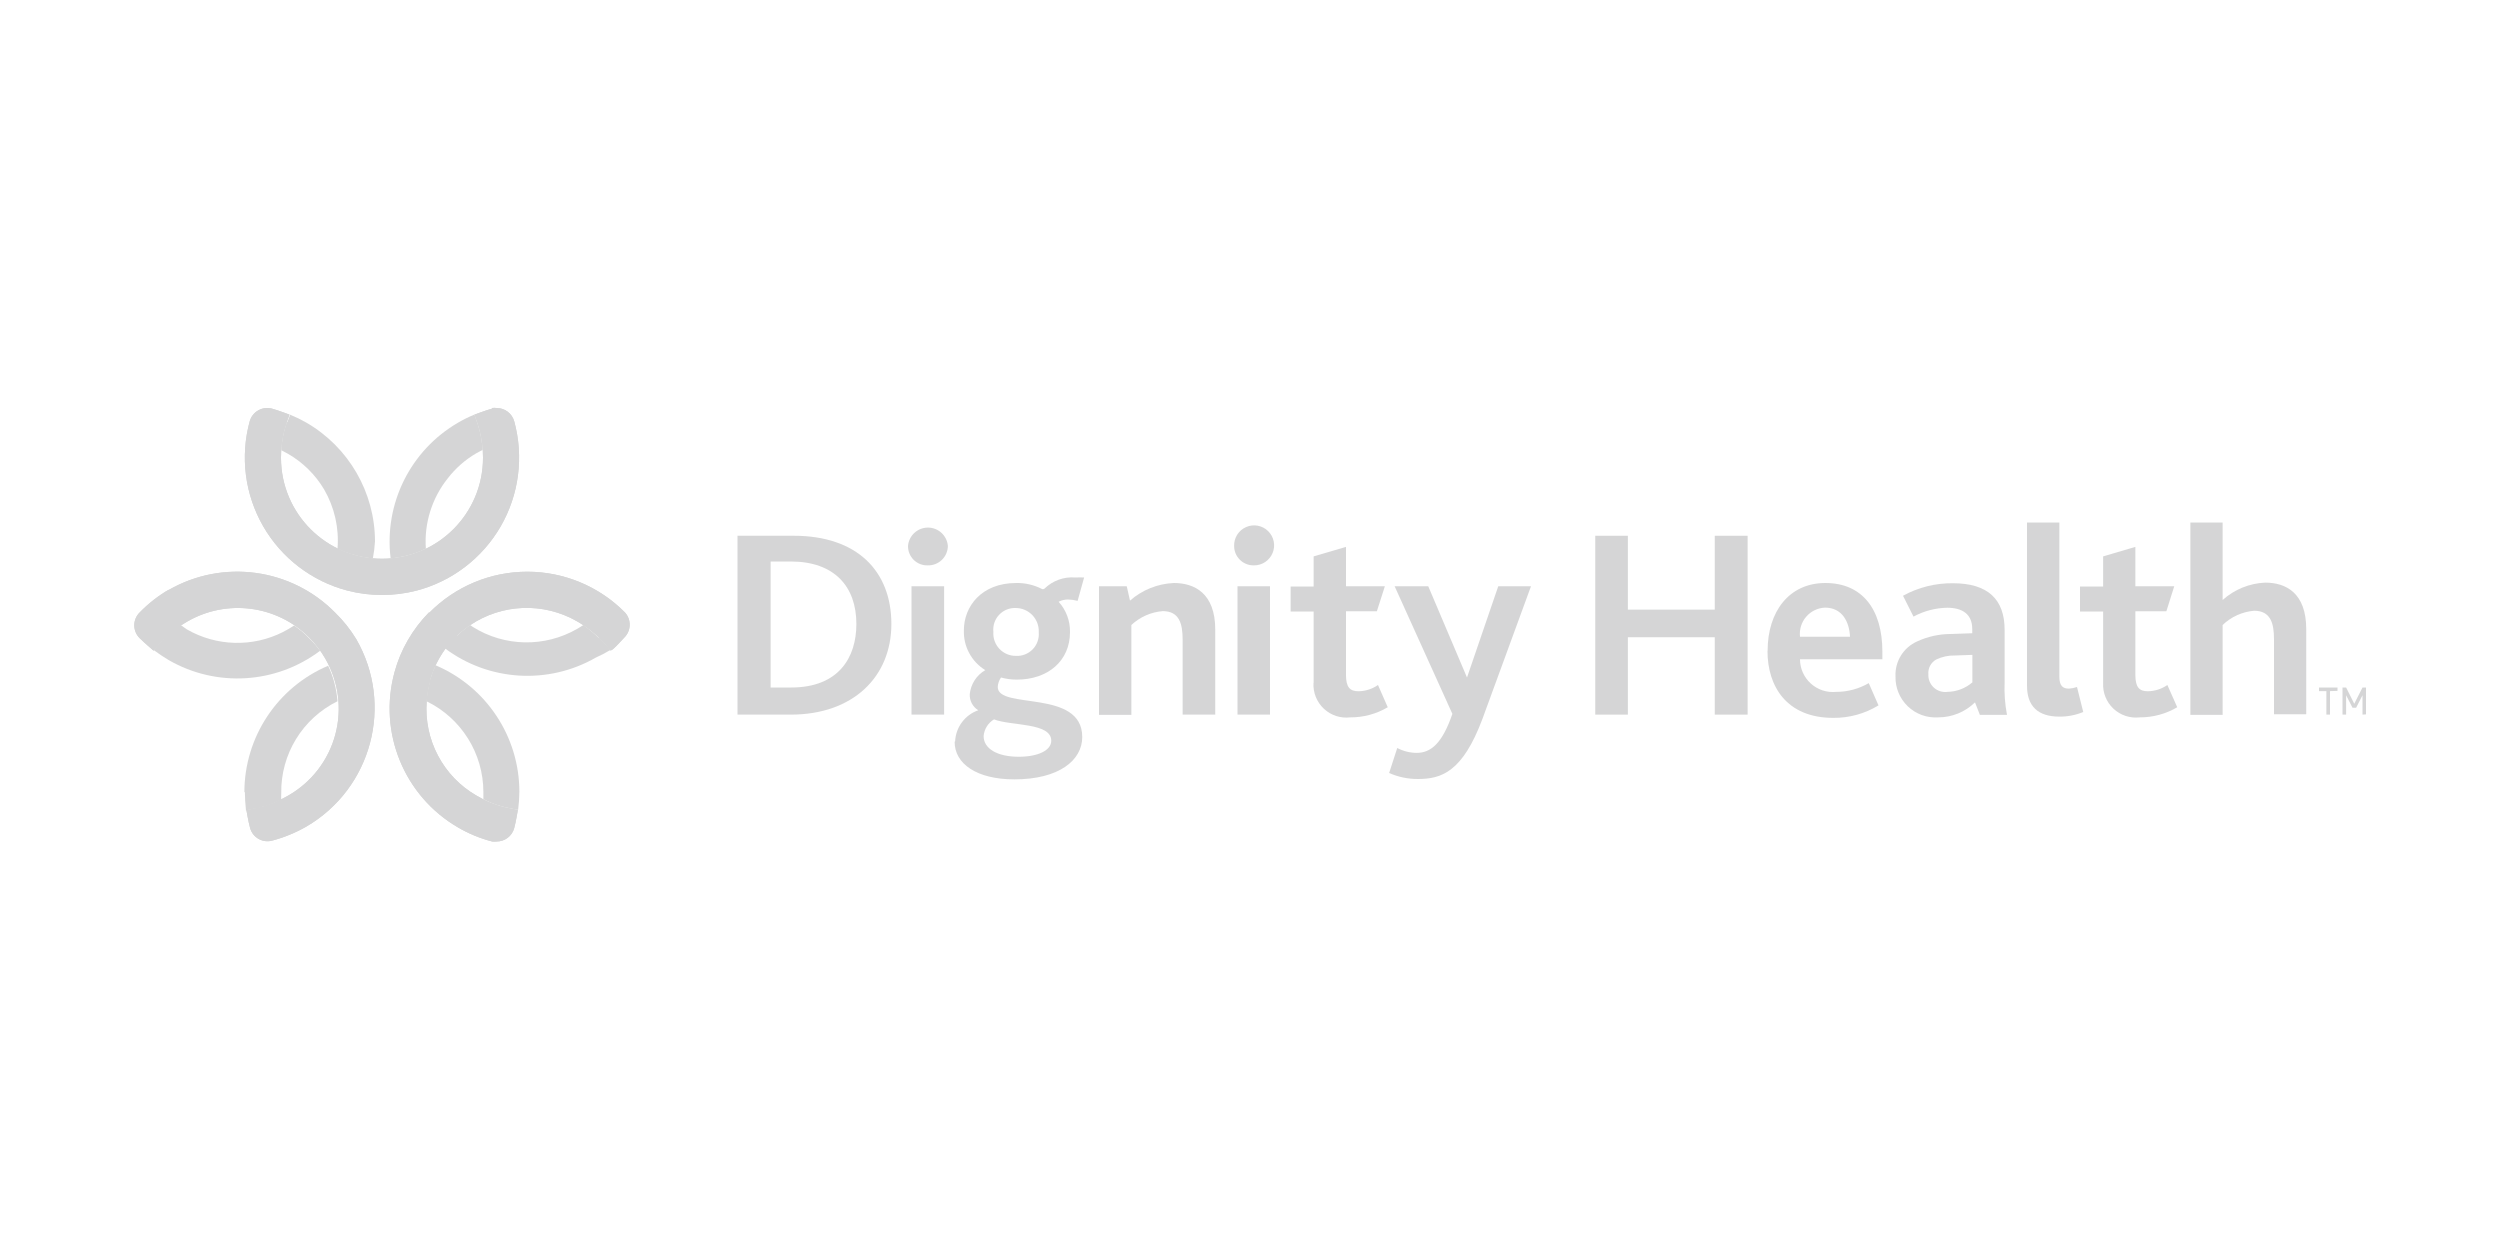
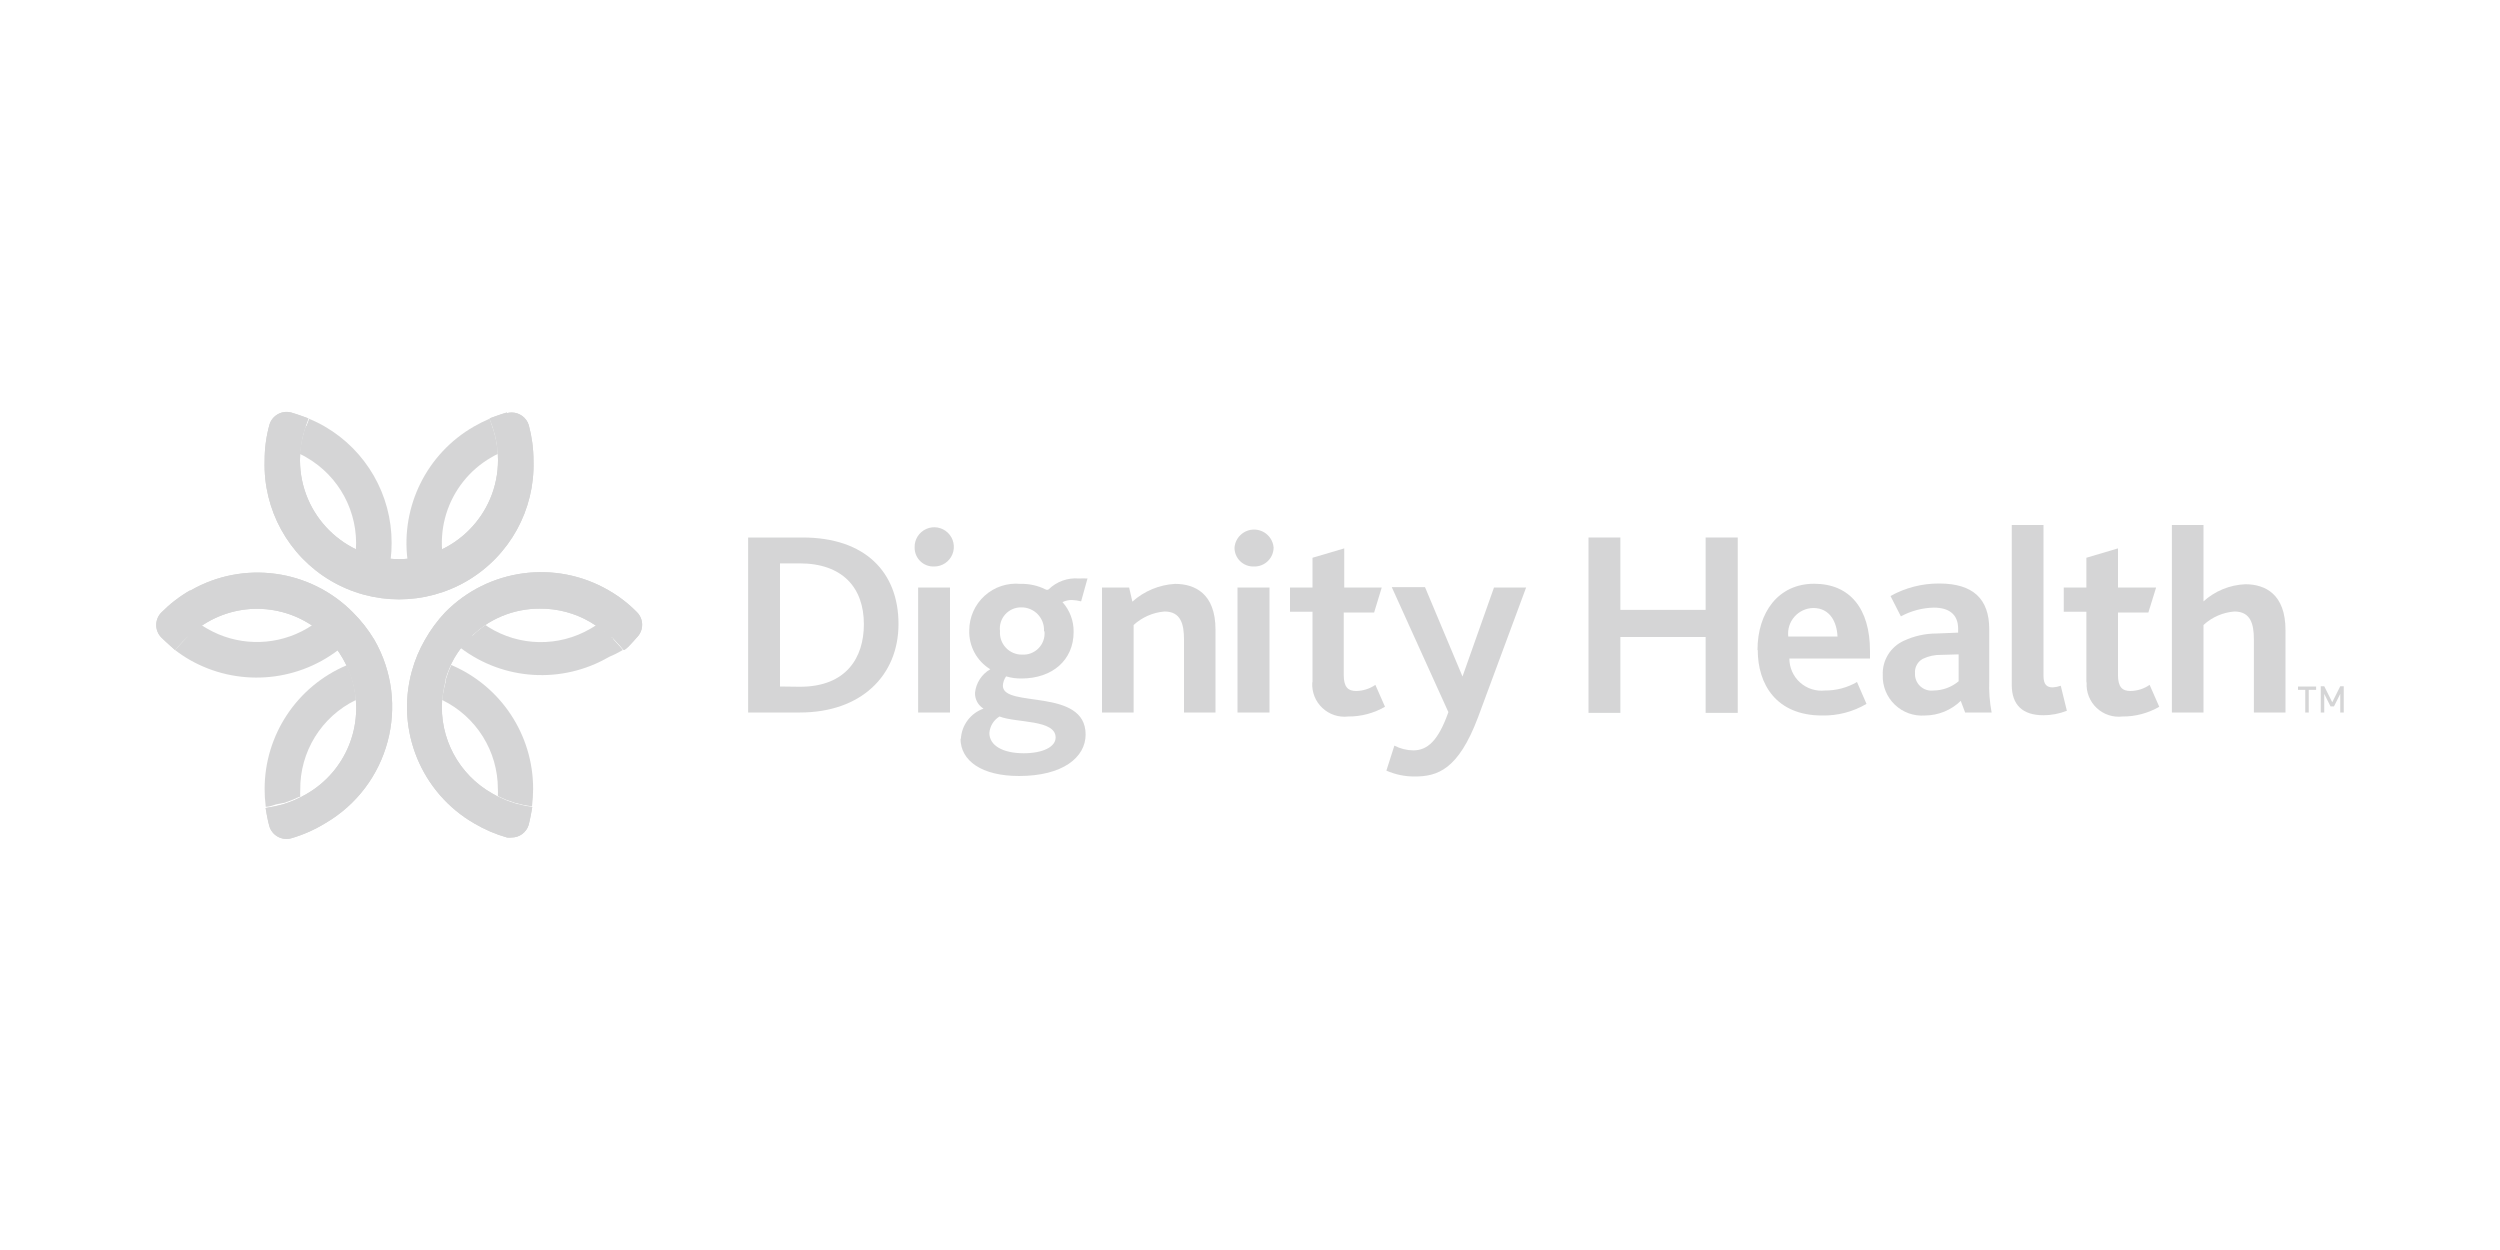
<svg xmlns="http://www.w3.org/2000/svg" id="Layer_1" data-name="Layer 1" viewBox="0 0 200 100">
  <defs>
    <style>.cls-1{fill:#58595b;}.cls-2{opacity:0.25;}.cls-3{clip-path:url(#clip-path);}.cls-4{clip-path:url(#clip-path-2);}.cls-5{clip-path:url(#clip-path-3);}</style>
    <clipPath id="clip-path">
-       <path class="cls-1" d="M48.83,52ZM34.31,49a11,11,0,0,0-1.68,2.21,10.67,10.67,0,0,0-1.07,2.57,11,11,0,0,0,5.09,12.42,10.61,10.61,0,0,0,2.72,1.12,1.49,1.49,0,0,0,.36,0,1.45,1.45,0,0,0,1.41-1.08c.13-.48.29-1.45.29-1.45h0s-.88-.15-1.4-.3h0c-.26-.08-.51-.17-.75-.26s-.43-.19-.63-.29l-.51-.28a8,8,0,0,1-4-7.58,7.09,7.09,0,0,1,.27-1.56.83.83,0,0,1,0-.15,8.09,8.09,0,0,1,.75-1.74,8.67,8.67,0,0,1,.53-.81h0a7.47,7.47,0,0,1,.69-.8,7.77,7.77,0,0,1,1.22-1,8.09,8.09,0,0,1,8.57-.31c.17.1.34.2.5.31a7.84,7.84,0,0,1,1.19.94l.06.06h0l.15.15c.33.34.65.72.75.85s.76-.63,1.11-1A1.45,1.45,0,0,0,50,49a11,11,0,0,0-15.64,0" />
+       <path class="cls-1" d="M49.83,52h0ZM35.6,49A11.3,11.3,0,0,0,34,51.18a10.6,10.6,0,0,0-1.05,2.51,10.76,10.76,0,0,0,5,12.19A11.1,11.1,0,0,0,40.56,67a1.49,1.49,0,0,0,.36,0A1.42,1.42,0,0,0,42.29,66c.13-.47.29-1.43.29-1.43h0a10.62,10.62,0,0,1-1.37-.29h0c-.26-.08-.5-.17-.74-.26l-.62-.28-.5-.28A7.91,7.91,0,0,1,35.37,56a9.06,9.06,0,0,1,.26-1.53c0-.05,0-.1,0-.14a7.79,7.79,0,0,1,.73-1.71,8.37,8.37,0,0,1,.53-.79h0a7.07,7.07,0,0,1,.67-.78,7.81,7.81,0,0,1,5.64-2.36,7.85,7.85,0,0,1,4,1.06l.48.3a7.66,7.66,0,0,1,1.18.93L49,51h0l.14.15c.32.33.64.71.74.83s.74-.61,1.08-1a1.42,1.42,0,0,0,0-2,10.52,10.52,0,0,0-2.28-1.76A10.77,10.77,0,0,0,35.6,49" />
    </clipPath>
    <clipPath id="clip-path-2">
-       <path class="cls-1" d="M13.49,47.18A10.94,10.94,0,0,0,11.17,49a1.44,1.44,0,0,0,0,2.05c.35.35,1.11,1,1.11,1a12.28,12.28,0,0,1,1-1.07,9.35,9.35,0,0,1,1.69-1.25A8.09,8.09,0,0,1,24.74,51,8.21,8.21,0,0,1,26,52.65a8,8,0,0,1-2.95,11,9.18,9.18,0,0,1-1.93.84c-.53.16-1.41.31-1.41.31s.17,1,.3,1.45a1.44,1.44,0,0,0,1.76,1,11.21,11.21,0,0,0,2.73-1.12,11,11,0,0,0,4-15A10.72,10.72,0,0,0,26.8,49a11,11,0,0,0-13.31-1.8" />
+       <path class="cls-1" d="M15.19,47.24A10.77,10.77,0,0,0,12.91,49a1.42,1.42,0,0,0,0,2c.34.34,1.09,1,1.09,1s.55-.67.94-1a8.6,8.6,0,0,1,1.66-1.23,7.9,7.9,0,0,1,9.6,1.3,7.69,7.69,0,0,1,1.22,1.6,8.15,8.15,0,0,1,.78,1.85,7.91,7.91,0,0,1-3.68,9,8.61,8.61,0,0,1-1.89.83,12.25,12.25,0,0,1-1.38.29s.16,1,.29,1.43a1.43,1.43,0,0,0,1.73,1A11.13,11.13,0,0,0,26,65.87a10.78,10.78,0,0,0,3.94-14.7A11.3,11.3,0,0,0,28.24,49a10.74,10.74,0,0,0-13-1.76" />
    </clipPath>
    <clipPath id="clip-path-3">
-       <path class="cls-1" d="M39.36,32.69c-.48.13-1.4.48-1.4.48s.31.82.44,1.36a9.24,9.24,0,0,1,.24,2.09,8.08,8.08,0,0,1-16.16,0,9.24,9.24,0,0,1,.24-2.09,12,12,0,0,1,.44-1.36s-.92-.35-1.4-.48a1.46,1.46,0,0,0-1.78,1A11,11,0,0,0,27.8,47.25a11.06,11.06,0,0,0,5.52,0,11,11,0,0,0,7.82-13.54,1.46,1.46,0,0,0-1.4-1.07,1.73,1.73,0,0,0-.38,0" />
+       <path class="cls-1" d="M40.55,33c-.47.13-1.38.47-1.38.47a11.86,11.86,0,0,1,.44,1.34,8.83,8.83,0,0,1,.23,2,7.92,7.92,0,0,1-15.84,0,8.84,8.84,0,0,1,.24-2,12.7,12.7,0,0,1,.43-1.34s-.91-.34-1.38-.47a1.43,1.43,0,0,0-1.74,1,10.6,10.6,0,0,0-.38,2.86,10.76,10.76,0,1,0,21.51,0A11,11,0,0,0,42.3,34,1.44,1.44,0,0,0,40.93,33a1.65,1.65,0,0,0-.38.05" />
    </clipPath>
  </defs>
  <g class="cls-2">
-     <path class="cls-1" d="M22.94,33.77c-.08.24-.16.52-.22.76v0a8.06,8.06,0,0,0-.21,1.37.53.53,0,0,0,0,.12l.52.28a8,8,0,0,1,2.89,2.84A8.13,8.13,0,0,1,27,43.9c.2.09.41.19.62.27a8,8,0,0,0,.87.27,7.67,7.67,0,0,0,1.34.23A10.35,10.35,0,0,0,30,43.31a11,11,0,0,0-5.49-9.5,11.31,11.31,0,0,0-1.31-.64c0,.09-.12.32-.22.6" />
-     <path class="cls-1" d="M37.92,33.18a10,10,0,0,0-1.27.63,11,11,0,0,0-5.4,10.86,7.67,7.67,0,0,0,1.34-.23c.24-.06.47-.13.7-.21s.53-.21.78-.33h0a8.09,8.09,0,0,1,1.75-5.63,7.93,7.93,0,0,1,2.27-2l.52-.28h0a8.3,8.3,0,0,0-.22-1.48v0c-.06-.25-.15-.53-.23-.77s-.18-.5-.21-.59h0" />
-     <path class="cls-1" d="M34.39,54.39a.83.83,0,0,0,0,.15,7.09,7.09,0,0,0-.27,1.56,8.08,8.08,0,0,1,4.55,7.27v0c0,.19,0,.38,0,.57.2.1.41.2.63.29s.46.18.75.26h0c.52.15,1.37.29,1.4.3a11.94,11.94,0,0,0,.1-1.46,11,11,0,0,0-6.71-10.11,8.18,8.18,0,0,0-.43,1.13" />
-     <path class="cls-1" d="M19.59,63.37a12.26,12.26,0,0,0,.08,1.36.31.31,0,0,1,0,.1l.63-.12c.25,0,.54-.12.78-.19l.07,0a8.38,8.38,0,0,0,1.26-.5l.09,0a5.24,5.24,0,0,1,0-.56h0v0A8.06,8.06,0,0,1,27,56.1a8.5,8.5,0,0,0-.27-1.56,7.31,7.31,0,0,0-.48-1.28,11,11,0,0,0-6.7,10.11" />
-     <path class="cls-1" d="M13.25,50.94h0c-.18.17-.37.38-.54.57l-.42.49a14.16,14.16,0,0,0,1.21.81,11,11,0,0,0,12.11-.75,7.35,7.35,0,0,0-.87-1c-.16-.17-.33-.33-.5-.48a8.87,8.87,0,0,0-.71-.54,9,9,0,0,1-.89.52,8.09,8.09,0,0,1-7.69-.21L14.45,50a7.8,7.8,0,0,0-1.2.94" />
-     <path class="cls-1" d="M48.83,52ZM34.31,49a11,11,0,0,0-1.68,2.21,10.67,10.67,0,0,0-1.07,2.57,11,11,0,0,0,5.09,12.42,10.61,10.61,0,0,0,2.72,1.12,1.49,1.49,0,0,0,.36,0,1.45,1.45,0,0,0,1.41-1.08c.13-.48.29-1.45.29-1.45h0s-.88-.15-1.4-.3h0c-.26-.08-.51-.17-.75-.26s-.43-.19-.63-.29l-.51-.28a8,8,0,0,1-4-7.58,7.09,7.09,0,0,1,.27-1.56.83.83,0,0,1,0-.15,8.09,8.09,0,0,1,.75-1.74,8.67,8.67,0,0,1,.53-.81h0a7.47,7.47,0,0,1,.69-.8,7.77,7.77,0,0,1,1.22-1,8.09,8.09,0,0,1,8.57-.31c.17.1.34.2.5.31a7.84,7.84,0,0,1,1.19.94l.06.06h0l.15.15c.33.34.65.72.75.85s.76-.63,1.11-1A1.45,1.45,0,0,0,50,49a11,11,0,0,0-15.64,0" />
+     <path class="cls-1" d="M24.46,34.08a7.25,7.25,0,0,0-.22.76h0A8.6,8.6,0,0,0,24,36.2s0,.08,0,.12q.26.12.51.27A7.92,7.92,0,0,1,28.47,44l.61.26a6,6,0,0,0,.85.27,8.28,8.28,0,0,0,1.32.23,10.14,10.14,0,0,0,.08-1.34A10.74,10.74,0,0,0,26,34.13a10.13,10.13,0,0,0-1.28-.63c0,.09-.12.32-.21.58" />
+     <path class="cls-1" d="M39.14,33.51a11,11,0,0,0-1.24.62,10.75,10.75,0,0,0-5.3,10.65,8.48,8.48,0,0,0,1.32-.23c.23-.06.46-.13.68-.21a7.35,7.35,0,0,0,.77-.32h0a7.89,7.89,0,0,1,1.71-5.52,7.79,7.79,0,0,1,2.23-1.91,4.11,4.11,0,0,1,.51-.27h0a7.83,7.83,0,0,0-.21-1.45v0a6.65,6.65,0,0,0-.23-.76c-.08-.27-.17-.49-.2-.58h0" />
+     <path class="cls-1" d="M35.68,54.31s0,.09,0,.14A9.06,9.06,0,0,0,35.37,56a7.91,7.91,0,0,1,4.46,7.13v0a5.33,5.33,0,0,1,0,.56l.62.28.74.26h0a10.62,10.62,0,0,0,1.37.29,11.16,11.16,0,0,0,.09-1.42A10.75,10.75,0,0,0,36.1,53.2a7.44,7.44,0,0,0-.42,1.11" />
+     <path class="cls-1" d="M21.17,63.11a9.79,9.79,0,0,0,.08,1.33s0,.06,0,.09.34,0,.62-.11.52-.11.76-.18l.06,0a8.82,8.82,0,0,0,1.24-.49l.09,0a4.87,4.87,0,0,1,0-.54h0v0A7.89,7.89,0,0,1,28.47,56a8.16,8.16,0,0,0-.26-1.53,7.83,7.83,0,0,0-.47-1.25,10.74,10.74,0,0,0-6.57,9.91" />
+     <path class="cls-1" d="M15,50.93h0l-.53.56L14,52a10.55,10.55,0,0,0,1.18.79A10.78,10.78,0,0,0,27.06,52a7.05,7.05,0,0,0-.85-1,5.56,5.56,0,0,0-.5-.47A7,7,0,0,0,25,50a7.61,7.61,0,0,1-.87.51,7.94,7.94,0,0,1-7.54-.21c-.16-.09-.33-.2-.48-.3a7.66,7.66,0,0,0-1.18.93" />
+     <path class="cls-1" d="M49.83,52h0ZM35.6,49A11.3,11.3,0,0,0,34,51.18a10.6,10.6,0,0,0-1.05,2.51,10.76,10.76,0,0,0,5,12.19A11.1,11.1,0,0,0,40.56,67a1.49,1.49,0,0,0,.36,0A1.42,1.42,0,0,0,42.29,66c.13-.47.29-1.43.29-1.43h0a10.62,10.62,0,0,1-1.37-.29h0c-.26-.08-.5-.17-.74-.26l-.62-.28-.5-.28A7.91,7.91,0,0,1,35.37,56a9.06,9.06,0,0,1,.26-1.53c0-.05,0-.1,0-.14a7.79,7.79,0,0,1,.73-1.71,8.37,8.37,0,0,1,.53-.79h0a7.07,7.07,0,0,1,.67-.78,7.81,7.81,0,0,1,5.64-2.36,7.85,7.85,0,0,1,4,1.06l.48.3a7.66,7.66,0,0,1,1.18.93L49,51h0l.14.15c.32.33.64.71.74.83s.74-.61,1.08-1a1.42,1.42,0,0,0,0-2,10.52,10.52,0,0,0-2.28-1.76A10.77,10.77,0,0,0,35.6,49" />
    <g class="cls-3">
-       <rect class="cls-1" x="25.53" y="41.74" width="29.67" height="29.59" transform="translate(-28.53 47.67) rotate(-47.14)" />
+       <rect class="cls-1" x="27" y="41.9" width="29.08" height="29.01" transform="translate(-28.06 48.49) rotate(-47.14)" />
    </g>
-     <path class="cls-1" d="M13.49,47.18A10.94,10.94,0,0,0,11.17,49a1.44,1.44,0,0,0,0,2.05c.35.35,1.11,1,1.11,1a12.28,12.28,0,0,1,1-1.07,9.35,9.35,0,0,1,1.69-1.25A8.09,8.09,0,0,1,24.74,51,8.21,8.21,0,0,1,26,52.65a8,8,0,0,1-2.95,11,9.18,9.18,0,0,1-1.93.84c-.53.16-1.41.31-1.41.31s.17,1,.3,1.45a1.44,1.44,0,0,0,1.76,1,11.21,11.21,0,0,0,2.73-1.12,11,11,0,0,0,4-15A10.72,10.72,0,0,0,26.8,49a11,11,0,0,0-13.31-1.8" />
+     <path class="cls-1" d="M15.19,47.24A10.77,10.77,0,0,0,12.91,49a1.42,1.42,0,0,0,0,2c.34.34,1.09,1,1.09,1s.55-.67.94-1a8.6,8.6,0,0,1,1.66-1.23,7.9,7.9,0,0,1,9.6,1.3,7.69,7.69,0,0,1,1.22,1.6,8.15,8.15,0,0,1,.78,1.85,7.91,7.91,0,0,1-3.68,9,8.61,8.61,0,0,1-1.89.83,12.25,12.25,0,0,1-1.38.29s.16,1,.29,1.43a1.43,1.43,0,0,0,1.73,1A11.13,11.13,0,0,0,26,65.87a10.78,10.78,0,0,0,3.94-14.7A11.3,11.3,0,0,0,28.24,49a10.74,10.74,0,0,0-13-1.76" />
    <g class="cls-4">
-       <rect class="cls-1" x="5.86" y="41.76" width="29.78" height="29.7" transform="translate(-34.86 33.31) rotate(-47.14)" />
+       <rect class="cls-1" x="7.71" y="41.92" width="29.2" height="29.12" transform="translate(-34.27 34.41) rotate(-47.14)" />
    </g>
-     <path class="cls-1" d="M39.36,32.69c-.48.13-1.4.48-1.4.48s.31.82.44,1.36a9.24,9.24,0,0,1,.24,2.09,8.08,8.08,0,0,1-16.16,0,9.24,9.24,0,0,1,.24-2.09,12,12,0,0,1,.44-1.36s-.92-.35-1.4-.48a1.46,1.46,0,0,0-1.78,1A11,11,0,0,0,27.8,47.25a11.06,11.06,0,0,0,5.52,0,11,11,0,0,0,7.82-13.54,1.46,1.46,0,0,0-1.4-1.07,1.73,1.73,0,0,0-.38,0" />
+     <path class="cls-1" d="M40.55,33c-.47.13-1.38.47-1.38.47a11.86,11.86,0,0,1,.44,1.34,8.83,8.83,0,0,1,.23,2,7.92,7.92,0,0,1-15.84,0,8.84,8.84,0,0,1,.24-2,12.7,12.7,0,0,1,.43-1.34s-.91-.34-1.38-.47a1.43,1.43,0,0,0-1.74,1,10.6,10.6,0,0,0-.38,2.86,10.76,10.76,0,1,0,21.51,0A11,11,0,0,0,42.3,34,1.44,1.44,0,0,0,40.93,33a1.65,1.65,0,0,0-.38.05" />
    <g class="cls-5">
-       <rect class="cls-1" x="17.46" y="26.94" width="26.21" height="26.21" transform="translate(-19.36 33.34) rotate(-45)" />
+       <rect class="cls-1" x="19.08" y="27.39" width="25.69" height="25.69" transform="translate(-19.1 34.36) rotate(-45)" />
    </g>
-     <path class="cls-1" d="M46.17,50.31a8.1,8.1,0,0,1-8.35-.16h0L37.61,50h0l-.32.23a8.54,8.54,0,0,0-.73.62h-.2l0,0h0a9.4,9.4,0,0,0-.79,1,11,11,0,0,0,12.11.75A10.63,10.63,0,0,0,48.83,52l-.07-.09c-.13-.16-.41-.48-.68-.76L47.93,51l-.06,0a9.61,9.61,0,0,0-1.2-1c-.16.11-.33.21-.5.31" />
-     <path class="cls-1" d="M59,42.86H63.5c5.06,0,7.81,2.82,7.81,7.06s-3.08,7.25-8.05,7.25H59ZM63.3,55c3.78,0,5.21-2.39,5.21-5.08,0-3-1.76-5-5.25-5H61.65V55Z" />
-     <path class="cls-1" d="M72.64,43.68a1.6,1.6,0,0,1,3.19,0,1.57,1.57,0,0,1-1.61,1.55,1.53,1.53,0,0,1-1.58-1.55m.28,3.22h2.61V57.17H72.92Z" />
-     <path class="cls-1" d="M76.41,59.3a2.77,2.77,0,0,1,1.85-2.48,1.43,1.43,0,0,1-.68-1.28,2.51,2.51,0,0,1,1.24-1.93,3.6,3.6,0,0,1-1.71-3.19c0-1.89,1.39-3.78,4.19-3.78a4.33,4.33,0,0,1,2,.45.21.21,0,0,0,.26,0,3.15,3.15,0,0,1,2.48-.89,6.43,6.43,0,0,1,.69,0l-.52,1.87a3.32,3.32,0,0,0-.76-.11,1.63,1.63,0,0,0-.76.18,3.51,3.51,0,0,1,.91,2.43c0,2.3-1.76,3.8-4.26,3.8a4.68,4.68,0,0,1-1.26-.17,1.46,1.46,0,0,0-.26.76c0,1.84,6.76.13,6.76,4,0,1.87-1.87,3.39-5.43,3.39-3,0-4.78-1.24-4.78-3m7.73-.09c0-1.47-3.19-1.17-4.58-1.71a1.72,1.72,0,0,0-.83,1.34c0,1,1.09,1.65,2.81,1.65,1.56,0,2.6-.52,2.6-1.28m-1-8.68a1.85,1.85,0,0,0-1.85-1.94,1.73,1.73,0,0,0-1.78,1.91,1.79,1.79,0,0,0,1.8,1.92,1.74,1.74,0,0,0,1.83-1.89" />
-     <path class="cls-1" d="M87.92,46.9h2.22l.26,1.15a5.68,5.68,0,0,1,3.51-1.41c1.63,0,3.31.8,3.31,3.73v6.8H94.61v-6c0-1.26-.26-2.28-1.59-2.28A4.16,4.16,0,0,0,90.51,50v7.19H87.92Z" />
-     <path class="cls-1" d="M98.73,43.68a1.6,1.6,0,1,1,1.59,1.55,1.55,1.55,0,0,1-1.59-1.55M99,46.9h2.6V57.17H99Z" />
-     <path class="cls-1" d="M105.09,54.63V48.92h-1.84v-2h1.84V44.51l2.59-.76V46.9h3.11l-.64,2h-2.47V54c0,1,.33,1.3,1,1.3a2.81,2.81,0,0,0,1.56-.5l.78,1.78a5.83,5.83,0,0,1-3,.81,2.63,2.63,0,0,1-2.94-2.76" />
-     <path class="cls-1" d="M111.78,59.84a3.39,3.39,0,0,0,1.55.39c1.15,0,2.06-.78,2.86-3.12L111.57,46.9h2.69l3.1,7.3h0l2.5-7.3h2.62L118.6,57.5c-1.6,4.28-3.3,4.82-5.17,4.82a5.6,5.6,0,0,1-2.3-.48Z" />
-     <polygon class="cls-1" points="127.62 42.86 130.23 42.86 130.23 48.77 137.18 48.77 137.18 42.86 139.81 42.86 139.81 57.17 137.18 57.17 137.18 50.98 130.23 50.98 130.23 57.17 127.62 57.17 127.62 42.86" />
-     <path class="cls-1" d="M141.41,52.05c0-3.09,1.69-5.41,4.62-5.41s4.56,2.08,4.56,5.49v.61H144a2.63,2.63,0,0,0,2.89,2.61,5.19,5.19,0,0,0,2.61-.7l.78,1.78a6.8,6.8,0,0,1-3.62,1c-3.76,0-5.26-2.56-5.26-5.34M148,50.94c-.05-1.17-.61-2.33-2-2.33a2.1,2.1,0,0,0-2,2.33Z" />
-     <path class="cls-1" d="M158,56.19a4.2,4.2,0,0,1-2.95,1.2,3.2,3.2,0,0,1-3.41-3.28,2.92,2.92,0,0,1,1.74-2.8,6.4,6.4,0,0,1,2.65-.59l1.75-.06v-.33c0-1.19-.78-1.71-2-1.71a5.87,5.87,0,0,0-2.7.71l-.84-1.67a8.09,8.09,0,0,1,4-1c2.76,0,4.13,1.26,4.13,3.73v4.17a11.4,11.4,0,0,0,.19,2.63h-2.17Zm-1.61-3.75a3.27,3.27,0,0,0-1.49.32,1.23,1.23,0,0,0-.63,1.18,1.35,1.35,0,0,0,1.52,1.41,3.16,3.16,0,0,0,2-.76v-2.2Z" />
-     <path class="cls-1" d="M162.16,41.8h2.59V54.15c0,.72.28.94.76.94a2.39,2.39,0,0,0,.65-.13l.5,2a4.87,4.87,0,0,1-1.91.37c-1.72,0-2.59-.84-2.59-2.47Z" />
-     <path class="cls-1" d="M168.25,54.63V48.92H166.4v-2h1.85V44.51l2.58-.76V46.9h3.11l-.63,2h-2.48V54c0,1,.33,1.3,1,1.3a2.81,2.81,0,0,0,1.56-.5l.79,1.78a5.89,5.89,0,0,1-3,.81,2.63,2.63,0,0,1-2.93-2.76" />
-     <path class="cls-1" d="M175.23,41.8h2.58V48a5.43,5.43,0,0,1,3.41-1.39c1.63,0,3.28.8,3.28,3.73v6.8h-2.58v-6c0-1.26-.26-2.28-1.59-2.28A4.14,4.14,0,0,0,177.81,50v7.19h-2.58Z" />
-     <path class="cls-1" d="M186.4,55.29v1.88h-.29V55.29h-.59V55H187v.27ZM189,57.17V55.62l-.51,1h-.29l-.51-1v1.55h-.29V55h.29l.65,1.3L189,55h.28v2.15Z" />
+     <path class="cls-1" d="M47.23,50.3a7.89,7.89,0,0,1-8.18-.15h0L38.84,50h0l-.31.22a6.91,6.91,0,0,0-.71.61h-.2l0,0h0a7.12,7.12,0,0,0-.78,1,10.73,10.73,0,0,0,11.87.73A9.33,9.33,0,0,0,49.83,52l-.07-.09c-.13-.15-.4-.47-.66-.74L49,51l-.06,0A7.9,7.9,0,0,0,47.71,50c-.15.1-.32.21-.48.3" />
+     <path class="cls-1" d="M59.85,43h4.36c5,0,7.67,2.77,7.67,6.92S68.86,57,64,57H59.85ZM64,54.94c3.71,0,5.11-2.34,5.11-5,0-2.94-1.72-4.87-5.15-4.87H62.4v9.85Z" />
+     <path class="cls-1" d="M73.17,43.81a1.57,1.57,0,1,1,1.56,1.51,1.5,1.5,0,0,1-1.56-1.51M73.45,47H76V57H73.45Z" />
+     <path class="cls-1" d="M76.87,59.12a2.72,2.72,0,0,1,1.81-2.43A1.44,1.44,0,0,1,78,55.43a2.47,2.47,0,0,1,1.22-1.89,3.52,3.52,0,0,1-1.68-3.13,3.74,3.74,0,0,1,4.1-3.7,4.24,4.24,0,0,1,2,.44.23.23,0,0,0,.25,0,3.09,3.09,0,0,1,2.43-.87,6.23,6.23,0,0,1,.68,0l-.51,1.83a3.24,3.24,0,0,0-.75-.11,1.66,1.66,0,0,0-.74.17,3.49,3.49,0,0,1,.89,2.39c0,2.26-1.72,3.72-4.17,3.72a4.06,4.06,0,0,1-1.23-.17,1.37,1.37,0,0,0-.26.75c0,1.81,6.62.13,6.62,3.9,0,1.83-1.83,3.32-5.32,3.32-3,0-4.69-1.22-4.69-3M84.45,59c0-1.45-3.13-1.15-4.49-1.68a1.69,1.69,0,0,0-.81,1.32c0,1,1.07,1.62,2.75,1.62,1.53,0,2.55-.51,2.55-1.26m-.93-8.51a1.8,1.8,0,0,0-1.81-1.9A1.69,1.69,0,0,0,80,50.49a1.75,1.75,0,0,0,1.77,1.88,1.7,1.7,0,0,0,1.79-1.85" />
+     <path class="cls-1" d="M88.16,47h2.17l.26,1.13A5.6,5.6,0,0,1,94,46.71c1.6,0,3.24.78,3.24,3.66V57H94.72V51.16c0-1.24-.26-2.24-1.56-2.24A4.17,4.17,0,0,0,90.69,50V57H88.16Z" />
+     <path class="cls-1" d="M98.76,43.81a1.57,1.57,0,0,1,3.13,0,1.53,1.53,0,0,1-1.58,1.51,1.5,1.5,0,0,1-1.55-1.51M99,47h2.56V57H99Z" />
+     <path class="cls-1" d="M105,54.54v-5.6h-1.8V47H105V44.62l2.54-.75V47h3l-.61,2h-2.43v5c0,.94.32,1.28,1,1.28a2.81,2.81,0,0,0,1.53-.49l.77,1.75a5.78,5.78,0,0,1-2.94.78,2.58,2.58,0,0,1-2.88-2.7" />
+     <path class="cls-1" d="M111.55,59.65a3.38,3.38,0,0,0,1.51.38c1.13,0,2-.76,2.81-3.06l-4.53-10H114l3,7.15h0L119.52,47h2.57l-3.85,10.39c-1.58,4.19-3.24,4.73-5.07,4.73a5.53,5.53,0,0,1-2.26-.47Z" />
+     <polygon class="cls-1" points="127.08 43 129.63 43 129.63 48.79 136.45 48.79 136.45 43 139.02 43 139.02 57.03 136.45 57.03 136.45 50.96 129.63 50.96 129.63 57.03 127.08 57.03 127.08 43" />
+     <path class="cls-1" d="M140.6,52c0-3,1.66-5.3,4.53-5.3s4.47,2,4.47,5.38v.6h-6.45A2.57,2.57,0,0,0,146,55.24a5,5,0,0,0,2.56-.68l.76,1.75a6.71,6.71,0,0,1-3.55.93c-3.68,0-5.15-2.51-5.15-5.23M147,50.92c-.05-1.15-.6-2.28-1.94-2.28a2.05,2.05,0,0,0-2,2.28Z" />
+     <path class="cls-1" d="M156.86,56.07A4.14,4.14,0,0,1,154,57.24,3.14,3.14,0,0,1,150.62,54a2.88,2.88,0,0,1,1.71-2.75,6.19,6.19,0,0,1,2.59-.57l1.73-.07v-.32c0-1.17-.77-1.68-1.94-1.68a5.77,5.77,0,0,0-2.64.7l-.83-1.63a7.92,7.92,0,0,1,3.9-1c2.7,0,4,1.23,4,3.66v4.09a11.49,11.49,0,0,0,.19,2.57h-2.12Zm-1.57-3.68a3.21,3.21,0,0,0-1.47.32,1.21,1.21,0,0,0-.62,1.15,1.32,1.32,0,0,0,1.49,1.38,3.15,3.15,0,0,0,2-.74V52.35Z" />
+     <path class="cls-1" d="M160.94,42h2.54V54.07c0,.7.27.92.74.92a2.26,2.26,0,0,0,.64-.13l.49,2a5.08,5.08,0,0,1-1.87.36c-1.68,0-2.54-.83-2.54-2.43Z" />
+     <path class="cls-1" d="M166.91,54.54v-5.6H165.1V47h1.81V44.62l2.53-.75V47h3.05l-.62,2h-2.43v5c0,.94.32,1.28,1,1.28a2.78,2.78,0,0,0,1.53-.49l.77,1.75a5.75,5.75,0,0,1-2.94.78,2.57,2.57,0,0,1-2.87-2.7" />
+     <path class="cls-1" d="M173.75,42h2.53v6.11a5.3,5.3,0,0,1,3.35-1.37c1.59,0,3.21.79,3.21,3.67V57h-2.53V51.15c0-1.23-.26-2.23-1.56-2.23A4.12,4.12,0,0,0,176.28,50V57h-2.53Z" />
+     <path class="cls-1" d="M184.7,55.19V57h-.28V55.19h-.58v-.27h1.45v.27ZM187.22,57V55.51l-.5,1h-.28l-.5-1V57h-.28v-2.1h.28l.64,1.28.64-1.28h.28V57Z" />
  </g>
</svg>
